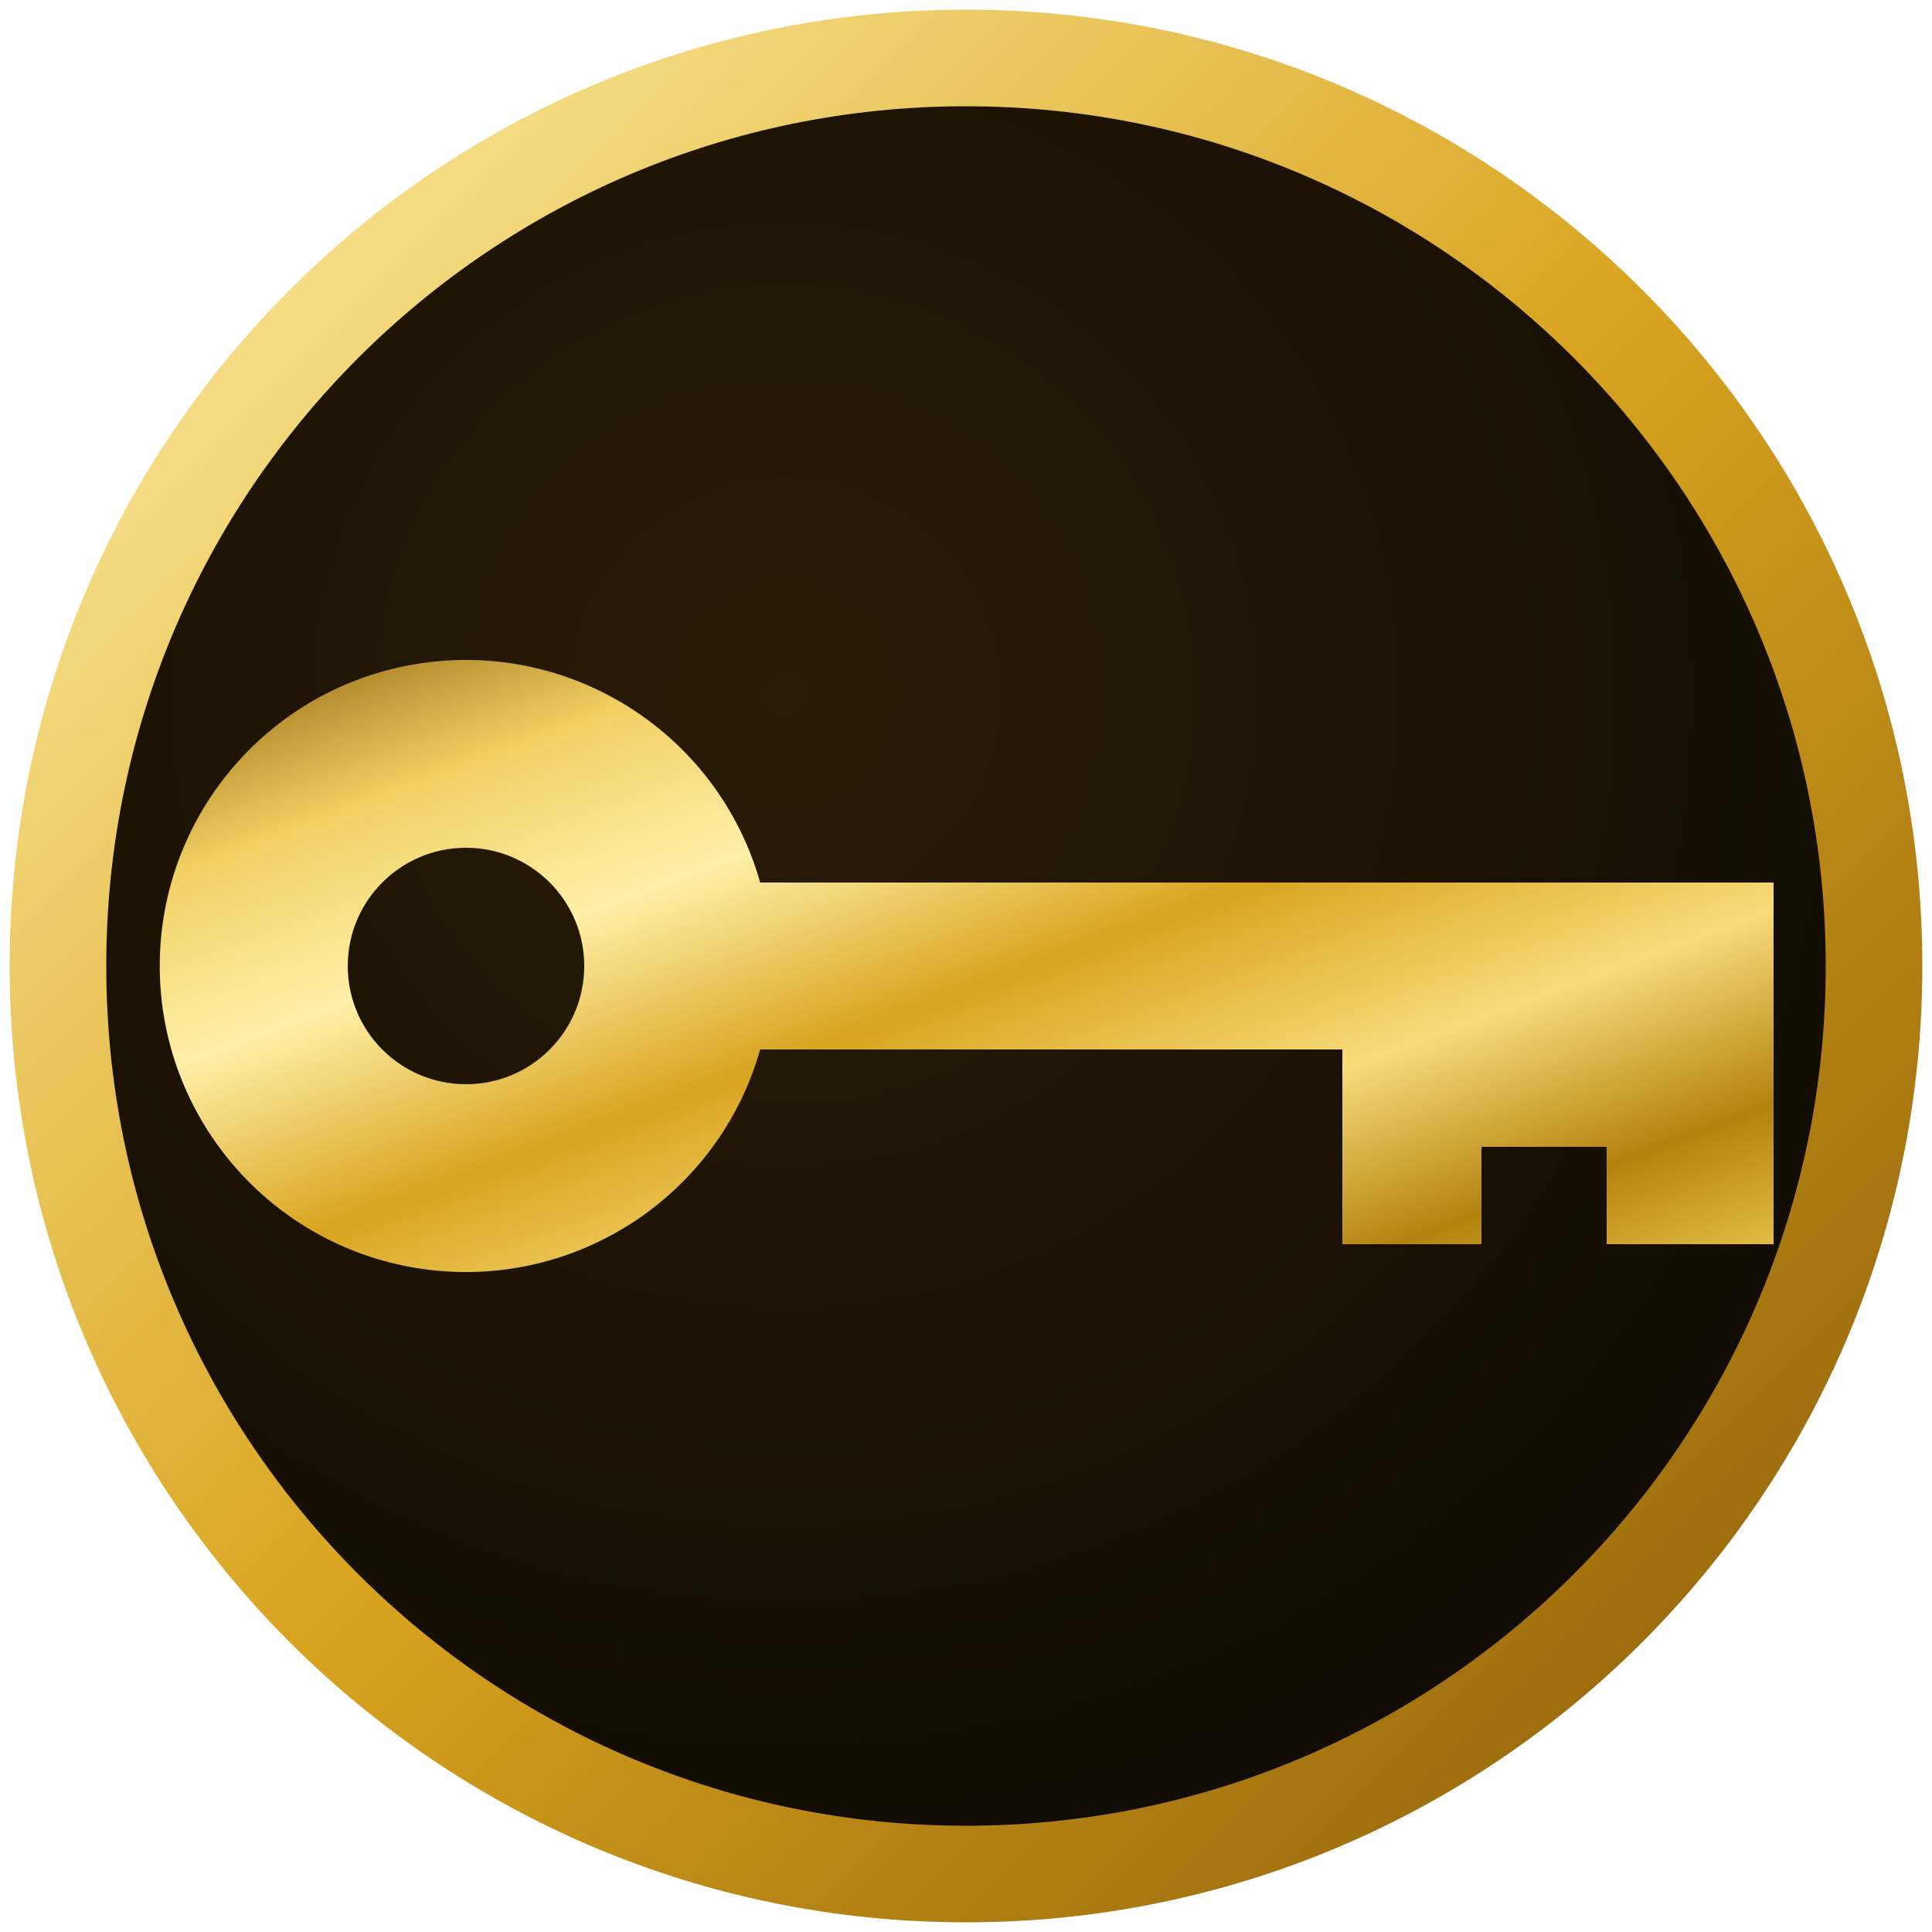
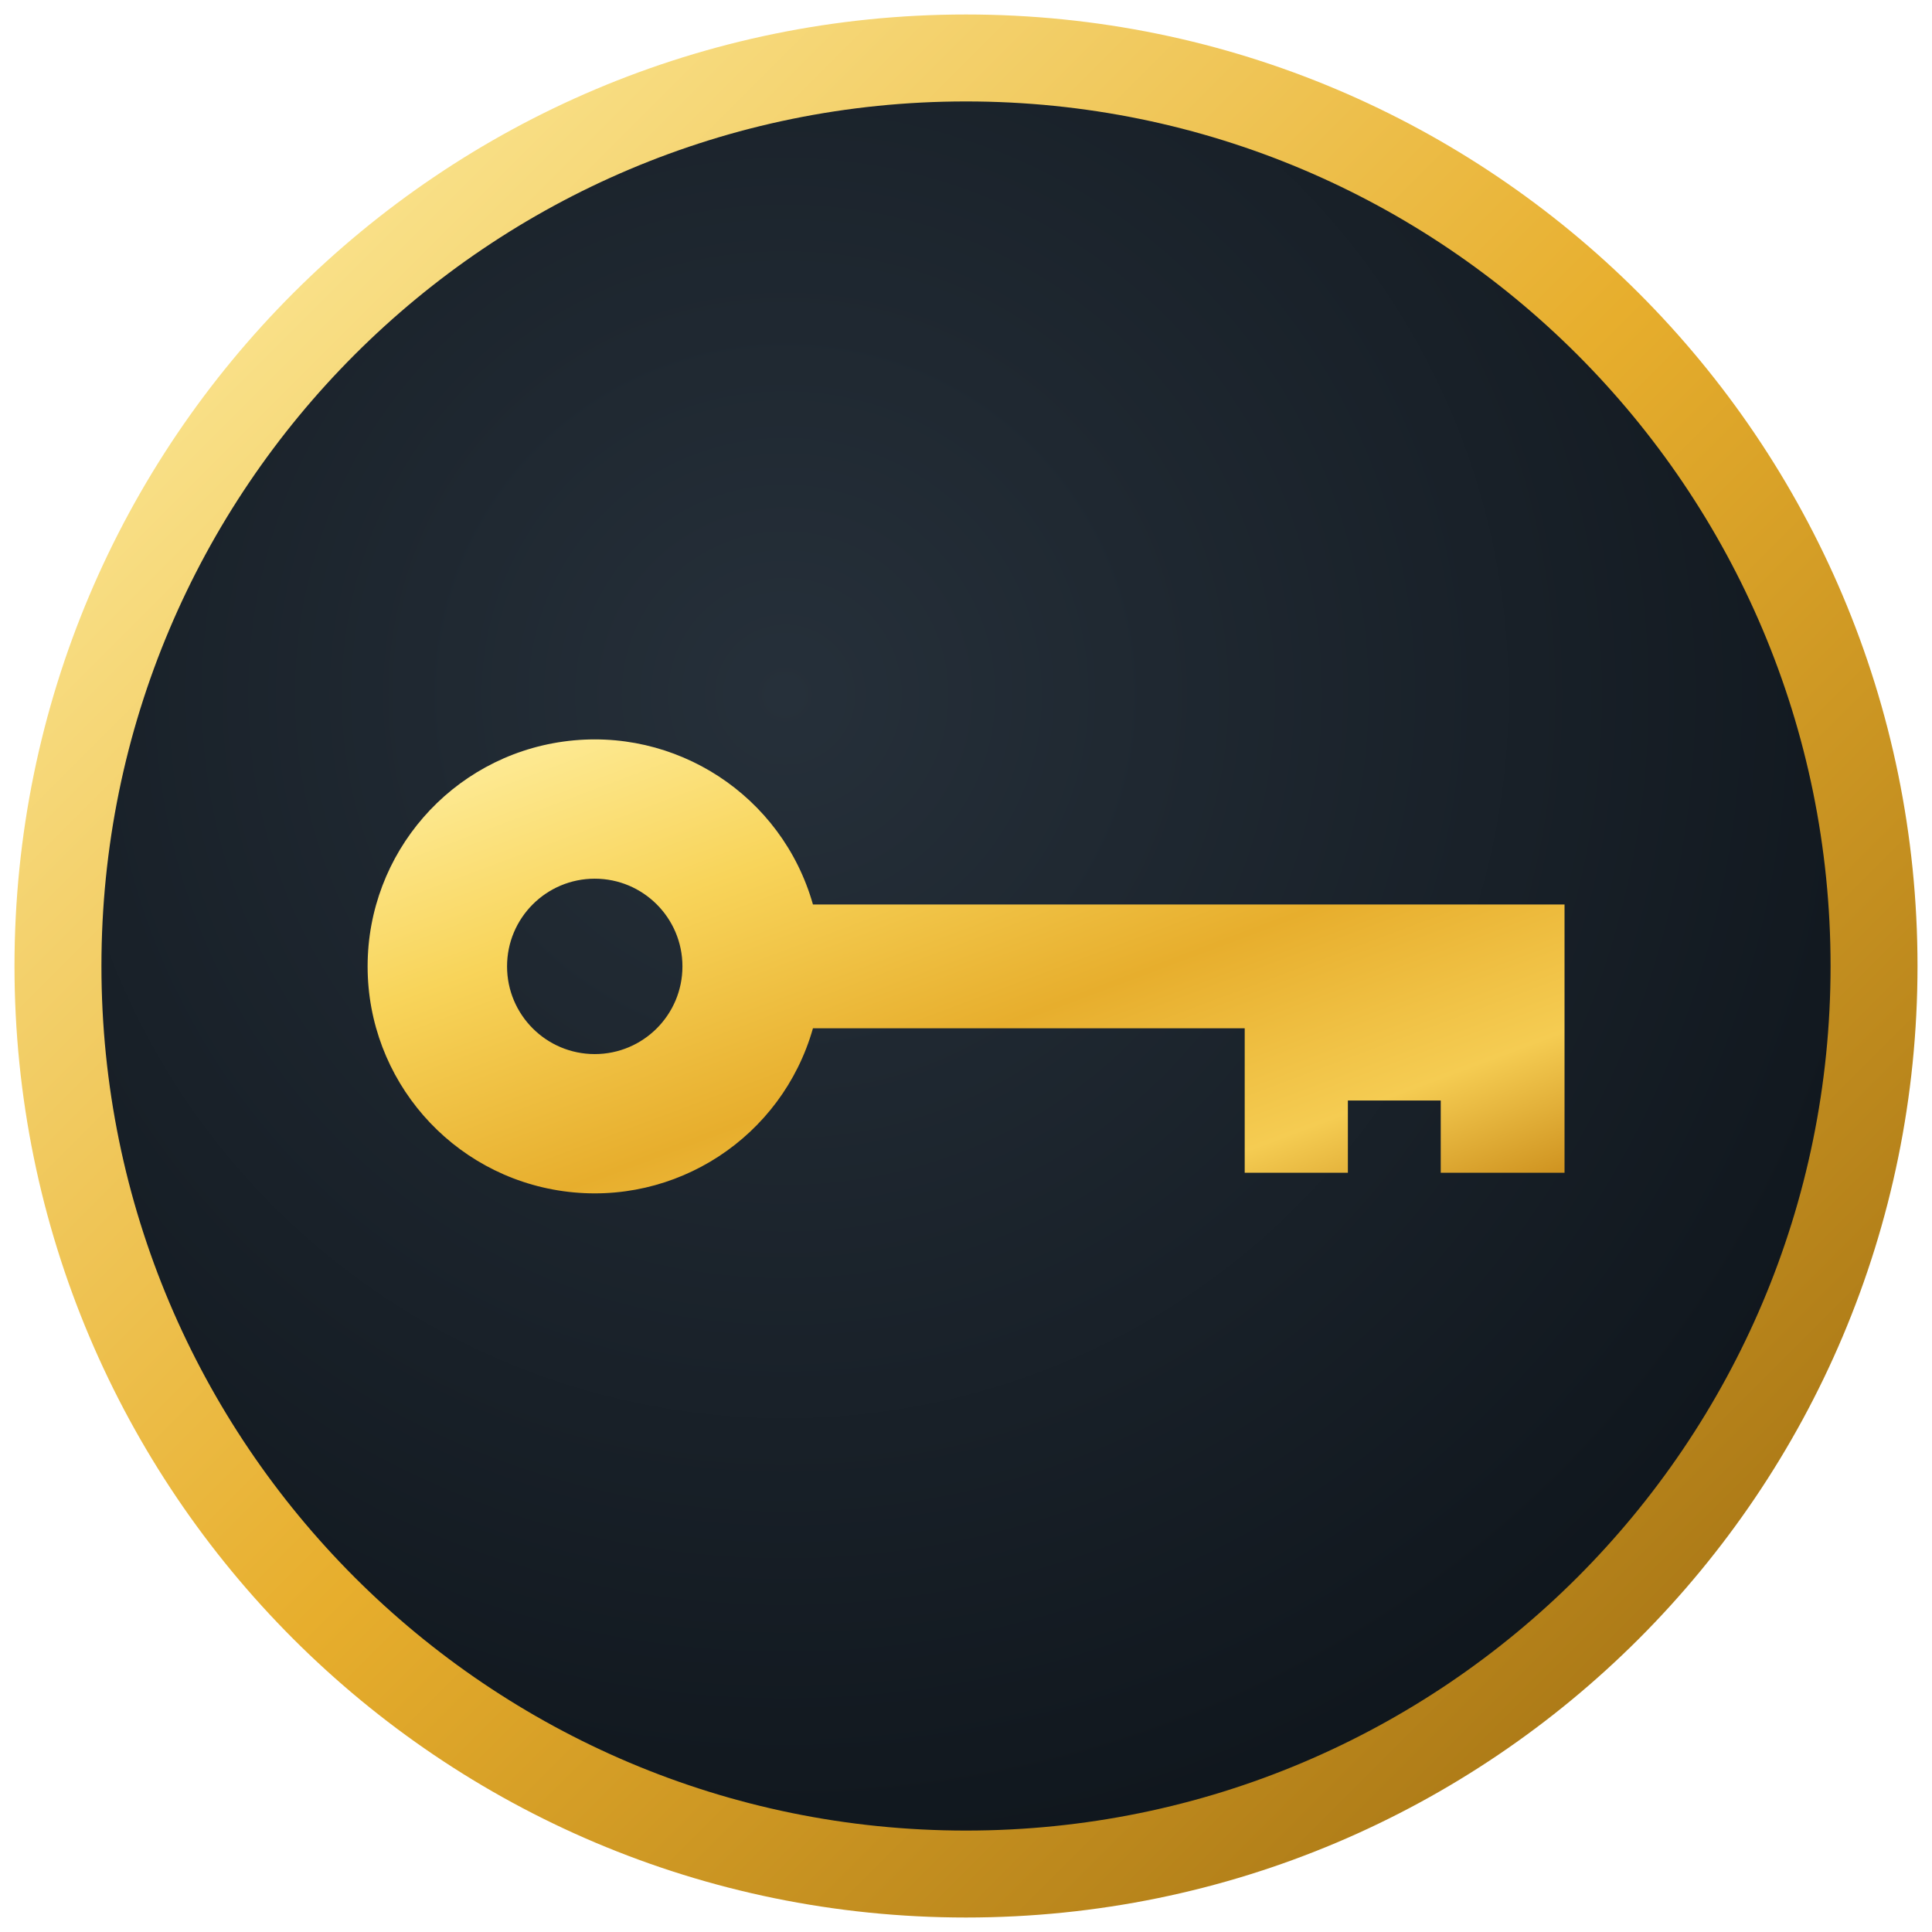
<svg xmlns="http://www.w3.org/2000/svg" viewBox="0 0 100 100" role="img" aria-label="Key">
  <defs>
    <linearGradient id="r" x1="0" y1="0" x2="1" y2="1">
-       <stop offset="0" stop-color="#fff0a8" />
-       <stop offset=".5" stop-color="#d9a41f" />
-       <stop offset="1" stop-color="#8a5c08" />
+       <stop offset="0" stop-color="#FFF1A6" />
+       <stop offset=".5" stop-color="#E7AE2D" />
+       <stop offset="1" stop-color="#9A6A10" />
    </linearGradient>
    <linearGradient id="k" x1="0" y1="0" x2="1" y2="1">
-       <stop offset="0" stop-color="#8a5c08" />
-       <stop offset=".18" stop-color="#f1cf62" />
-       <stop offset=".34" stop-color="#fff0a8" />
-       <stop offset=".52" stop-color="#d9a41f" />
-       <stop offset=".7" stop-color="#f7dc79" />
-       <stop offset=".86" stop-color="#b3820f" />
-       <stop offset="1" stop-color="#ecc94f" />
+       <stop offset="0" stop-color="#FFF1A6" />
+       <stop offset=".3" stop-color="#F8D45A" />
+       <stop offset=".58" stop-color="#E7AE2D" />
+       <stop offset=".82" stop-color="#F5CC52" />
+       <stop offset="1" stop-color="#C98A18" />
    </linearGradient>
    <radialGradient id="b" cx=".4" cy=".35" r=".8">
-       <stop offset="0" stop-color="#2a1c06" />
-       <stop offset="1" stop-color="#0c0803" />
+       <stop offset="0" stop-color="#26303a" />
+       <stop offset="1" stop-color="#0b1117" />
    </radialGradient>
  </defs>
-   <circle cx="50" cy="50" r="47" fill="url(#b)" stroke="url(#r)" stroke-width="5" />
-   <g transform="translate(5.4 28.4) scale(.36)">
+   <circle cx="50" cy="50" r="47" fill="url(#b)" stroke="url(#r)" stroke-width="4.5" />
+   <g transform="translate(16.9 34) scale(.267)">
    <path fill-rule="evenodd" fill="url(#k)" d="M94.3 48H240V100H216V86H198V100H178V72H94.3A44 44 0 1 1 94.3 48Z M52 43a17 17 0 1 0 0 34a17 17 0 1 0 0-34Z" />
  </g>
</svg>
